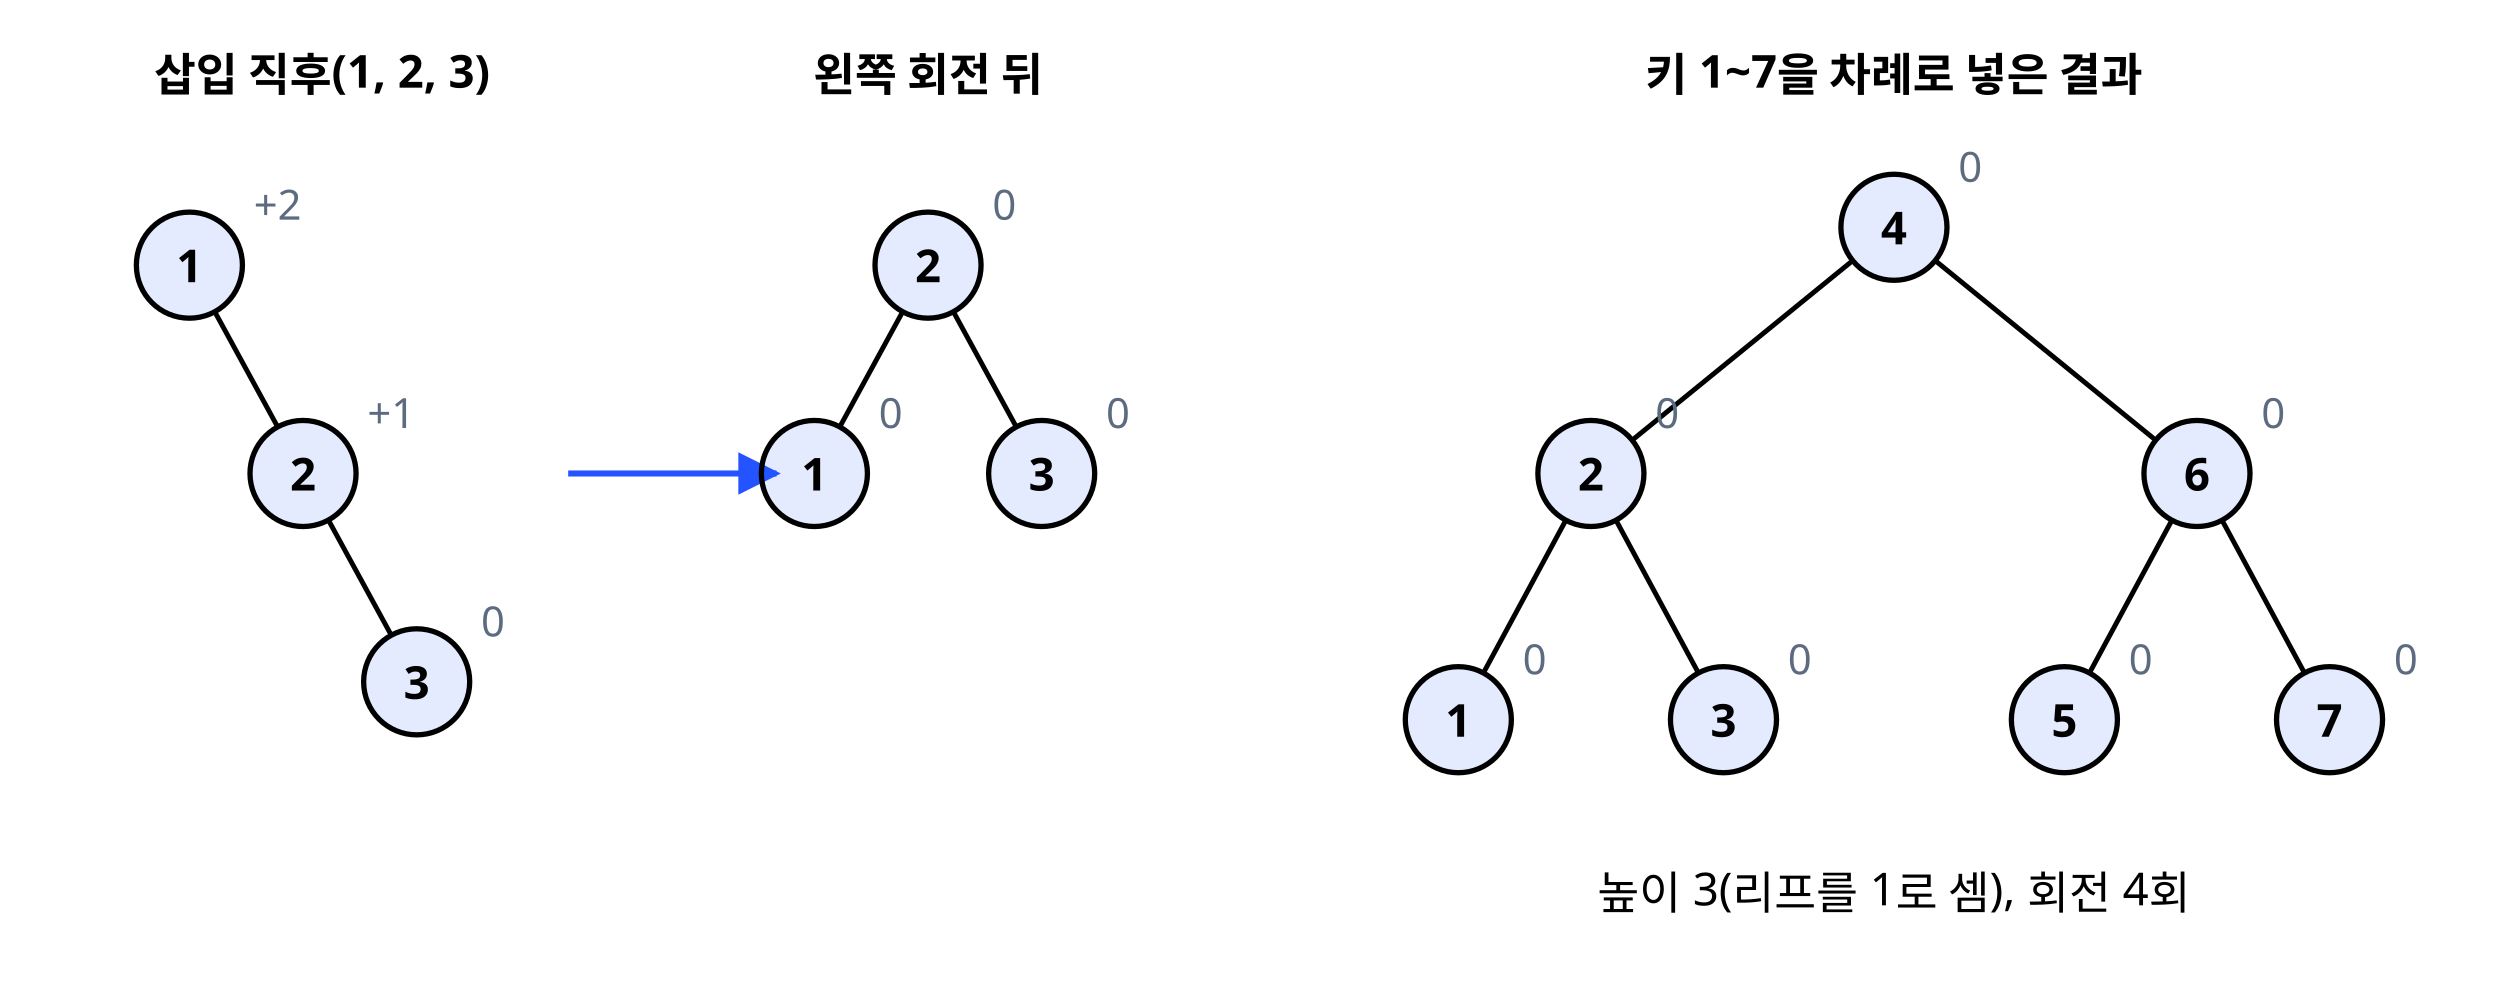
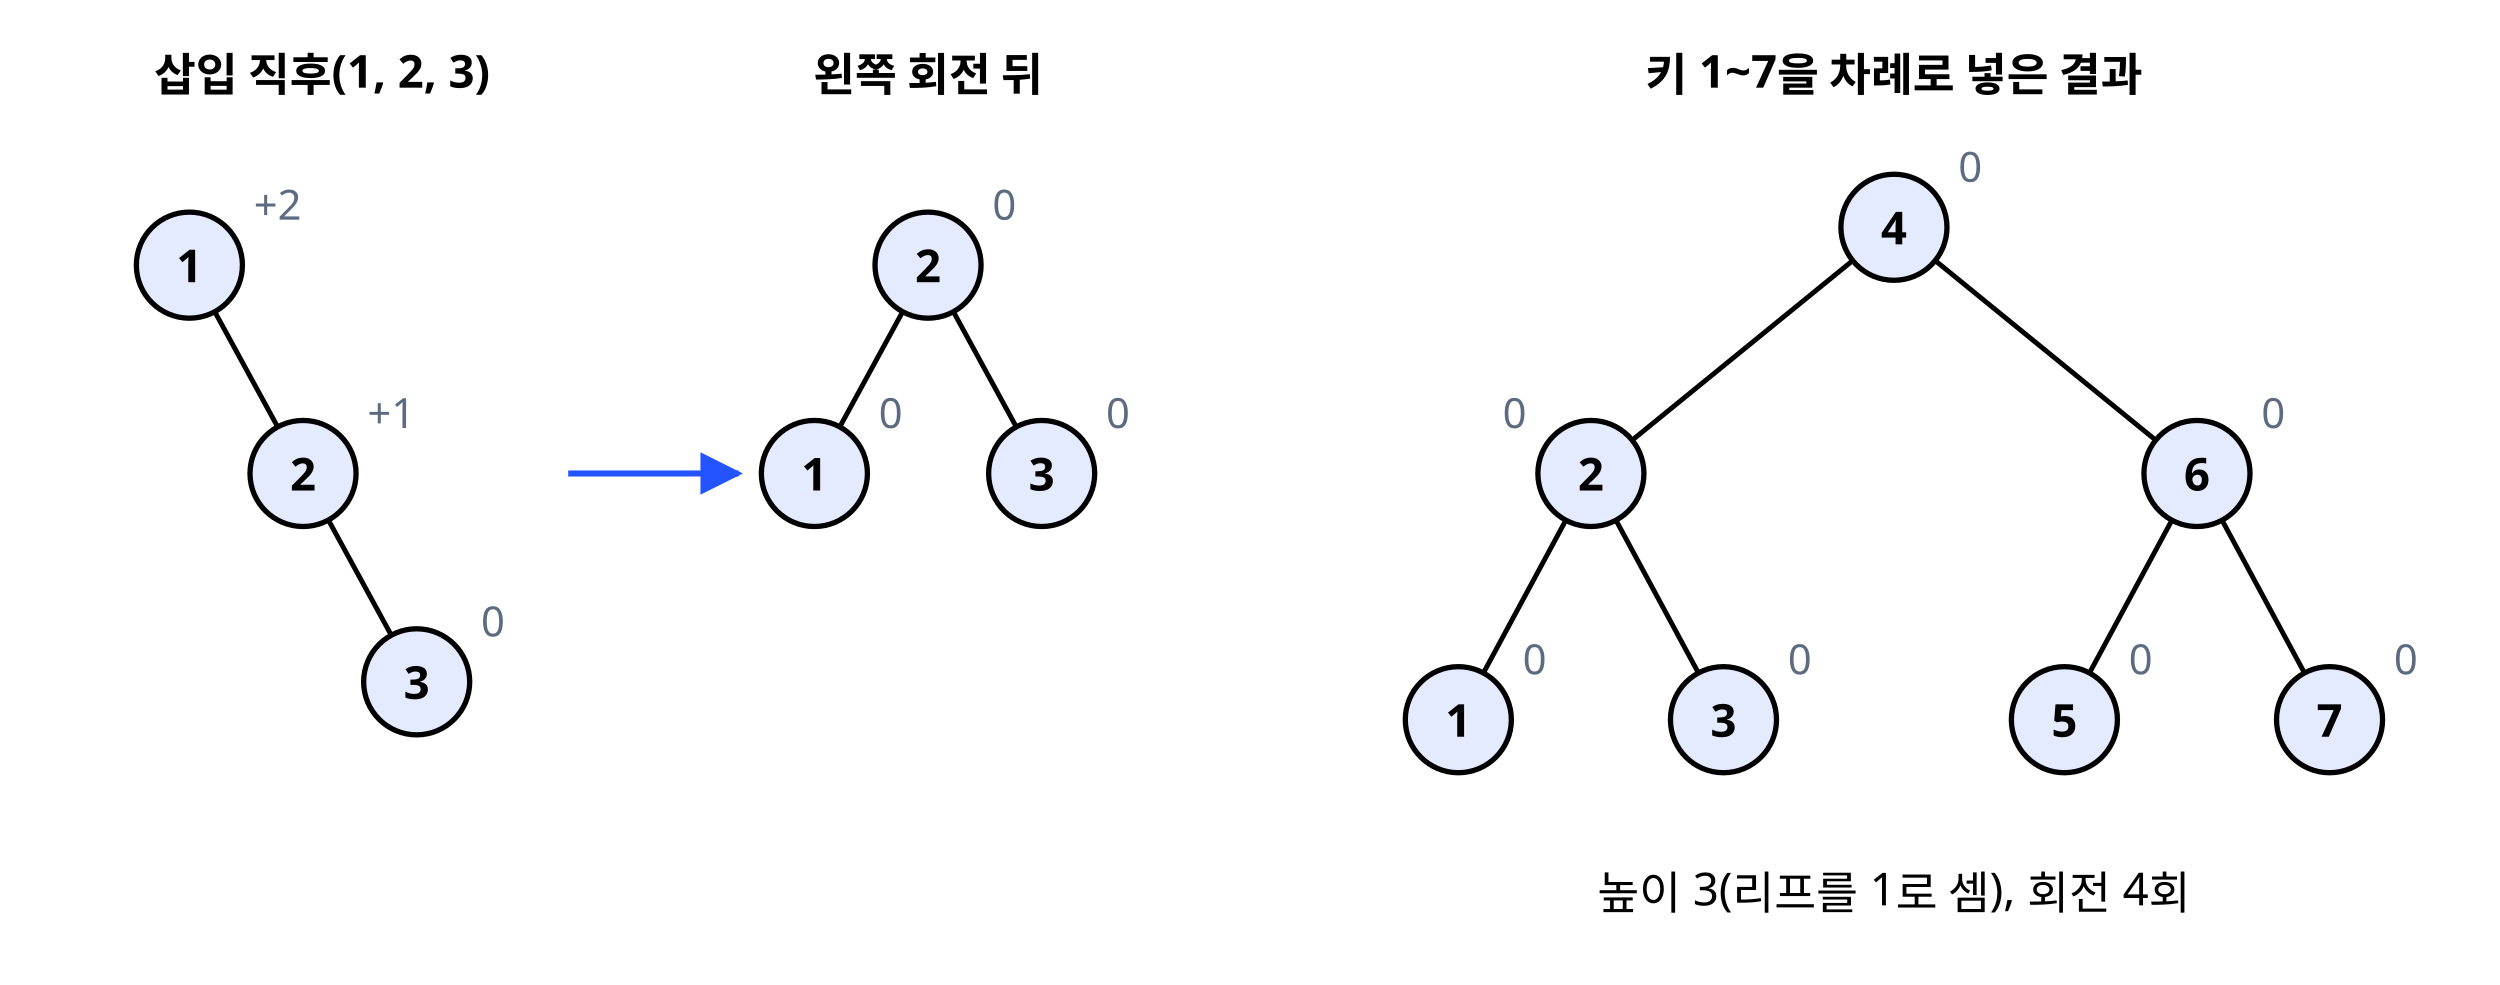
<svg xmlns="http://www.w3.org/2000/svg" class="si si-illus" viewBox="0 0 660 260" style="max-width:660px;color:var(--si-ink,var(--text,#1f2328))" role="img" aria-labelledby="avl-tree-t" font-family="'Pretendard','Noto Sans KR','Apple SD Gothic Neo',sans-serif" font-size="13" fill="currentColor">
  <defs>
    <marker id="avl-tree-ar" viewBox="0 0 10 10" refX="9" refY="5" markerWidth="7" markerHeight="7" orient="auto-start-reverse">
      <path d="M0,0L10,5L0,10z" style="fill:var(--si-accent,#2454ff)" />
    </marker>
  </defs>
  <text x="85" y="24" text-anchor="middle" font-size="12" font-weight="700">삽입 직후(1, 2, 3)</text>
  <text x="245" y="24" text-anchor="middle" font-size="12" font-weight="700">왼쪽 회전 뒤</text>
  <text x="500" y="24" text-anchor="middle" font-size="12" font-weight="700">키 1~7을 차례로 넣은 결과</text>
  <line x1="56.7" y1="82.3" x2="73.3" y2="112.7" style="stroke:currentColor;fill:none" stroke-width="1.3" />
  <line x1="86.7" y1="137.3" x2="103.3" y2="167.7" style="stroke:currentColor;fill:none" stroke-width="1.3" />
  <circle cx="50" cy="70" r="14" style="stroke:currentColor;fill:var(--si-accent,#2454ff)" stroke-width="1.4" fill-opacity="0.12" />
  <text x="50" y="74.5" text-anchor="middle" font-size="12" font-weight="700">1</text>
  <text x="67" y="58" font-size="11" style="fill:var(--si-general,#5c6b7f)">+2</text>
  <circle cx="80" cy="125" r="14" style="stroke:currentColor;fill:var(--si-accent,#2454ff)" stroke-width="1.4" fill-opacity="0.12" />
  <text x="80" y="129.5" text-anchor="middle" font-size="12" font-weight="700">2</text>
  <text x="97" y="113" font-size="11" style="fill:var(--si-general,#5c6b7f)">+1</text>
  <circle cx="110" cy="180" r="14" style="stroke:currentColor;fill:var(--si-accent,#2454ff)" stroke-width="1.4" fill-opacity="0.12" />
  <text x="110" y="184.5" text-anchor="middle" font-size="12" font-weight="700">3</text>
  <text x="127" y="168" font-size="11" style="fill:var(--si-general,#5c6b7f)">0</text>
-   <line x1="150" y1="125" x2="205" y2="125" style="stroke:var(--si-accent,#2454ff);fill:none" stroke-width="1.6" marker-end="url(#avl-tree-ar)" />
+   <line x1="150" y1="125" x2="195" y2="125" style="stroke:var(--si-accent,#2454ff);fill:none" stroke-width="1.6" marker-end="url(#avl-tree-ar)" />
  <line x1="238.3" y1="82.3" x2="221.7" y2="112.7" style="stroke:currentColor;fill:none" stroke-width="1.3" />
  <line x1="251.7" y1="82.3" x2="268.3" y2="112.7" style="stroke:currentColor;fill:none" stroke-width="1.3" />
  <circle cx="245" cy="70" r="14" style="stroke:currentColor;fill:var(--si-accent,#2454ff)" stroke-width="1.4" fill-opacity="0.12" />
  <text x="245" y="74.5" text-anchor="middle" font-size="12" font-weight="700">2</text>
  <text x="262" y="58" font-size="11" style="fill:var(--si-general,#5c6b7f)">0</text>
  <circle cx="215" cy="125" r="14" style="stroke:currentColor;fill:var(--si-accent,#2454ff)" stroke-width="1.4" fill-opacity="0.12" />
  <text x="215" y="129.5" text-anchor="middle" font-size="12" font-weight="700">1</text>
  <text x="232" y="113" font-size="11" style="fill:var(--si-general,#5c6b7f)">0</text>
  <circle cx="275" cy="125" r="14" style="stroke:currentColor;fill:var(--si-accent,#2454ff)" stroke-width="1.4" fill-opacity="0.12" />
  <text x="275" y="129.5" text-anchor="middle" font-size="12" font-weight="700">3</text>
  <text x="292" y="113" font-size="11" style="fill:var(--si-general,#5c6b7f)">0</text>
  <line x1="489.1" y1="68.8" x2="430.9" y2="116.2" style="stroke:currentColor;fill:none" stroke-width="1.3" />
  <line x1="510.9" y1="68.8" x2="569.1" y2="116.2" style="stroke:currentColor;fill:none" stroke-width="1.3" />
  <line x1="413.4" y1="137.3" x2="391.6" y2="177.7" style="stroke:currentColor;fill:none" stroke-width="1.3" />
  <line x1="426.6" y1="137.3" x2="448.4" y2="177.7" style="stroke:currentColor;fill:none" stroke-width="1.3" />
  <line x1="573.4" y1="137.3" x2="551.6" y2="177.7" style="stroke:currentColor;fill:none" stroke-width="1.3" />
  <line x1="586.6" y1="137.3" x2="608.4" y2="177.7" style="stroke:currentColor;fill:none" stroke-width="1.3" />
  <circle cx="500" cy="60" r="14" style="stroke:currentColor;fill:var(--si-accent,#2454ff)" stroke-width="1.4" fill-opacity="0.12" />
  <text x="500" y="64.5" text-anchor="middle" font-size="12" font-weight="700">4</text>
  <text x="517" y="48" font-size="11" style="fill:var(--si-general,#5c6b7f)">0</text>
  <circle cx="420" cy="125" r="14" style="stroke:currentColor;fill:var(--si-accent,#2454ff)" stroke-width="1.4" fill-opacity="0.12" />
  <text x="420" y="129.5" text-anchor="middle" font-size="12" font-weight="700">2</text>
-   <text x="437" y="113" font-size="11" style="fill:var(--si-general,#5c6b7f)">0</text>
+   <text x="403" y="113" text-anchor="end" font-size="11" style="fill:var(--si-general,#5c6b7f)">0</text>
  <circle cx="580" cy="125" r="14" style="stroke:currentColor;fill:var(--si-accent,#2454ff)" stroke-width="1.4" fill-opacity="0.12" />
  <text x="580" y="129.5" text-anchor="middle" font-size="12" font-weight="700">6</text>
  <text x="597" y="113" font-size="11" style="fill:var(--si-general,#5c6b7f)">0</text>
  <circle cx="385" cy="190" r="14" style="stroke:currentColor;fill:var(--si-accent,#2454ff)" stroke-width="1.4" fill-opacity="0.12" />
  <text x="385" y="194.5" text-anchor="middle" font-size="12" font-weight="700">1</text>
  <text x="402" y="178" font-size="11" style="fill:var(--si-general,#5c6b7f)">0</text>
  <circle cx="455" cy="190" r="14" style="stroke:currentColor;fill:var(--si-accent,#2454ff)" stroke-width="1.4" fill-opacity="0.12" />
  <text x="455" y="194.5" text-anchor="middle" font-size="12" font-weight="700">3</text>
  <text x="472" y="178" font-size="11" style="fill:var(--si-general,#5c6b7f)">0</text>
  <circle cx="545" cy="190" r="14" style="stroke:currentColor;fill:var(--si-accent,#2454ff)" stroke-width="1.4" fill-opacity="0.12" />
  <text x="545" y="194.5" text-anchor="middle" font-size="12" font-weight="700">5</text>
  <text x="562" y="178" font-size="11" style="fill:var(--si-general,#5c6b7f)">0</text>
  <circle cx="615" cy="190" r="14" style="stroke:currentColor;fill:var(--si-accent,#2454ff)" stroke-width="1.4" fill-opacity="0.12" />
  <text x="615" y="194.5" text-anchor="middle" font-size="12" font-weight="700">7</text>
  <text x="632" y="178" font-size="11" style="fill:var(--si-general,#5c6b7f)">0</text>
  <text x="500" y="240" text-anchor="middle" font-size="12">높이 3(리프를 1로 셈), 회전 4회</text>
</svg>
